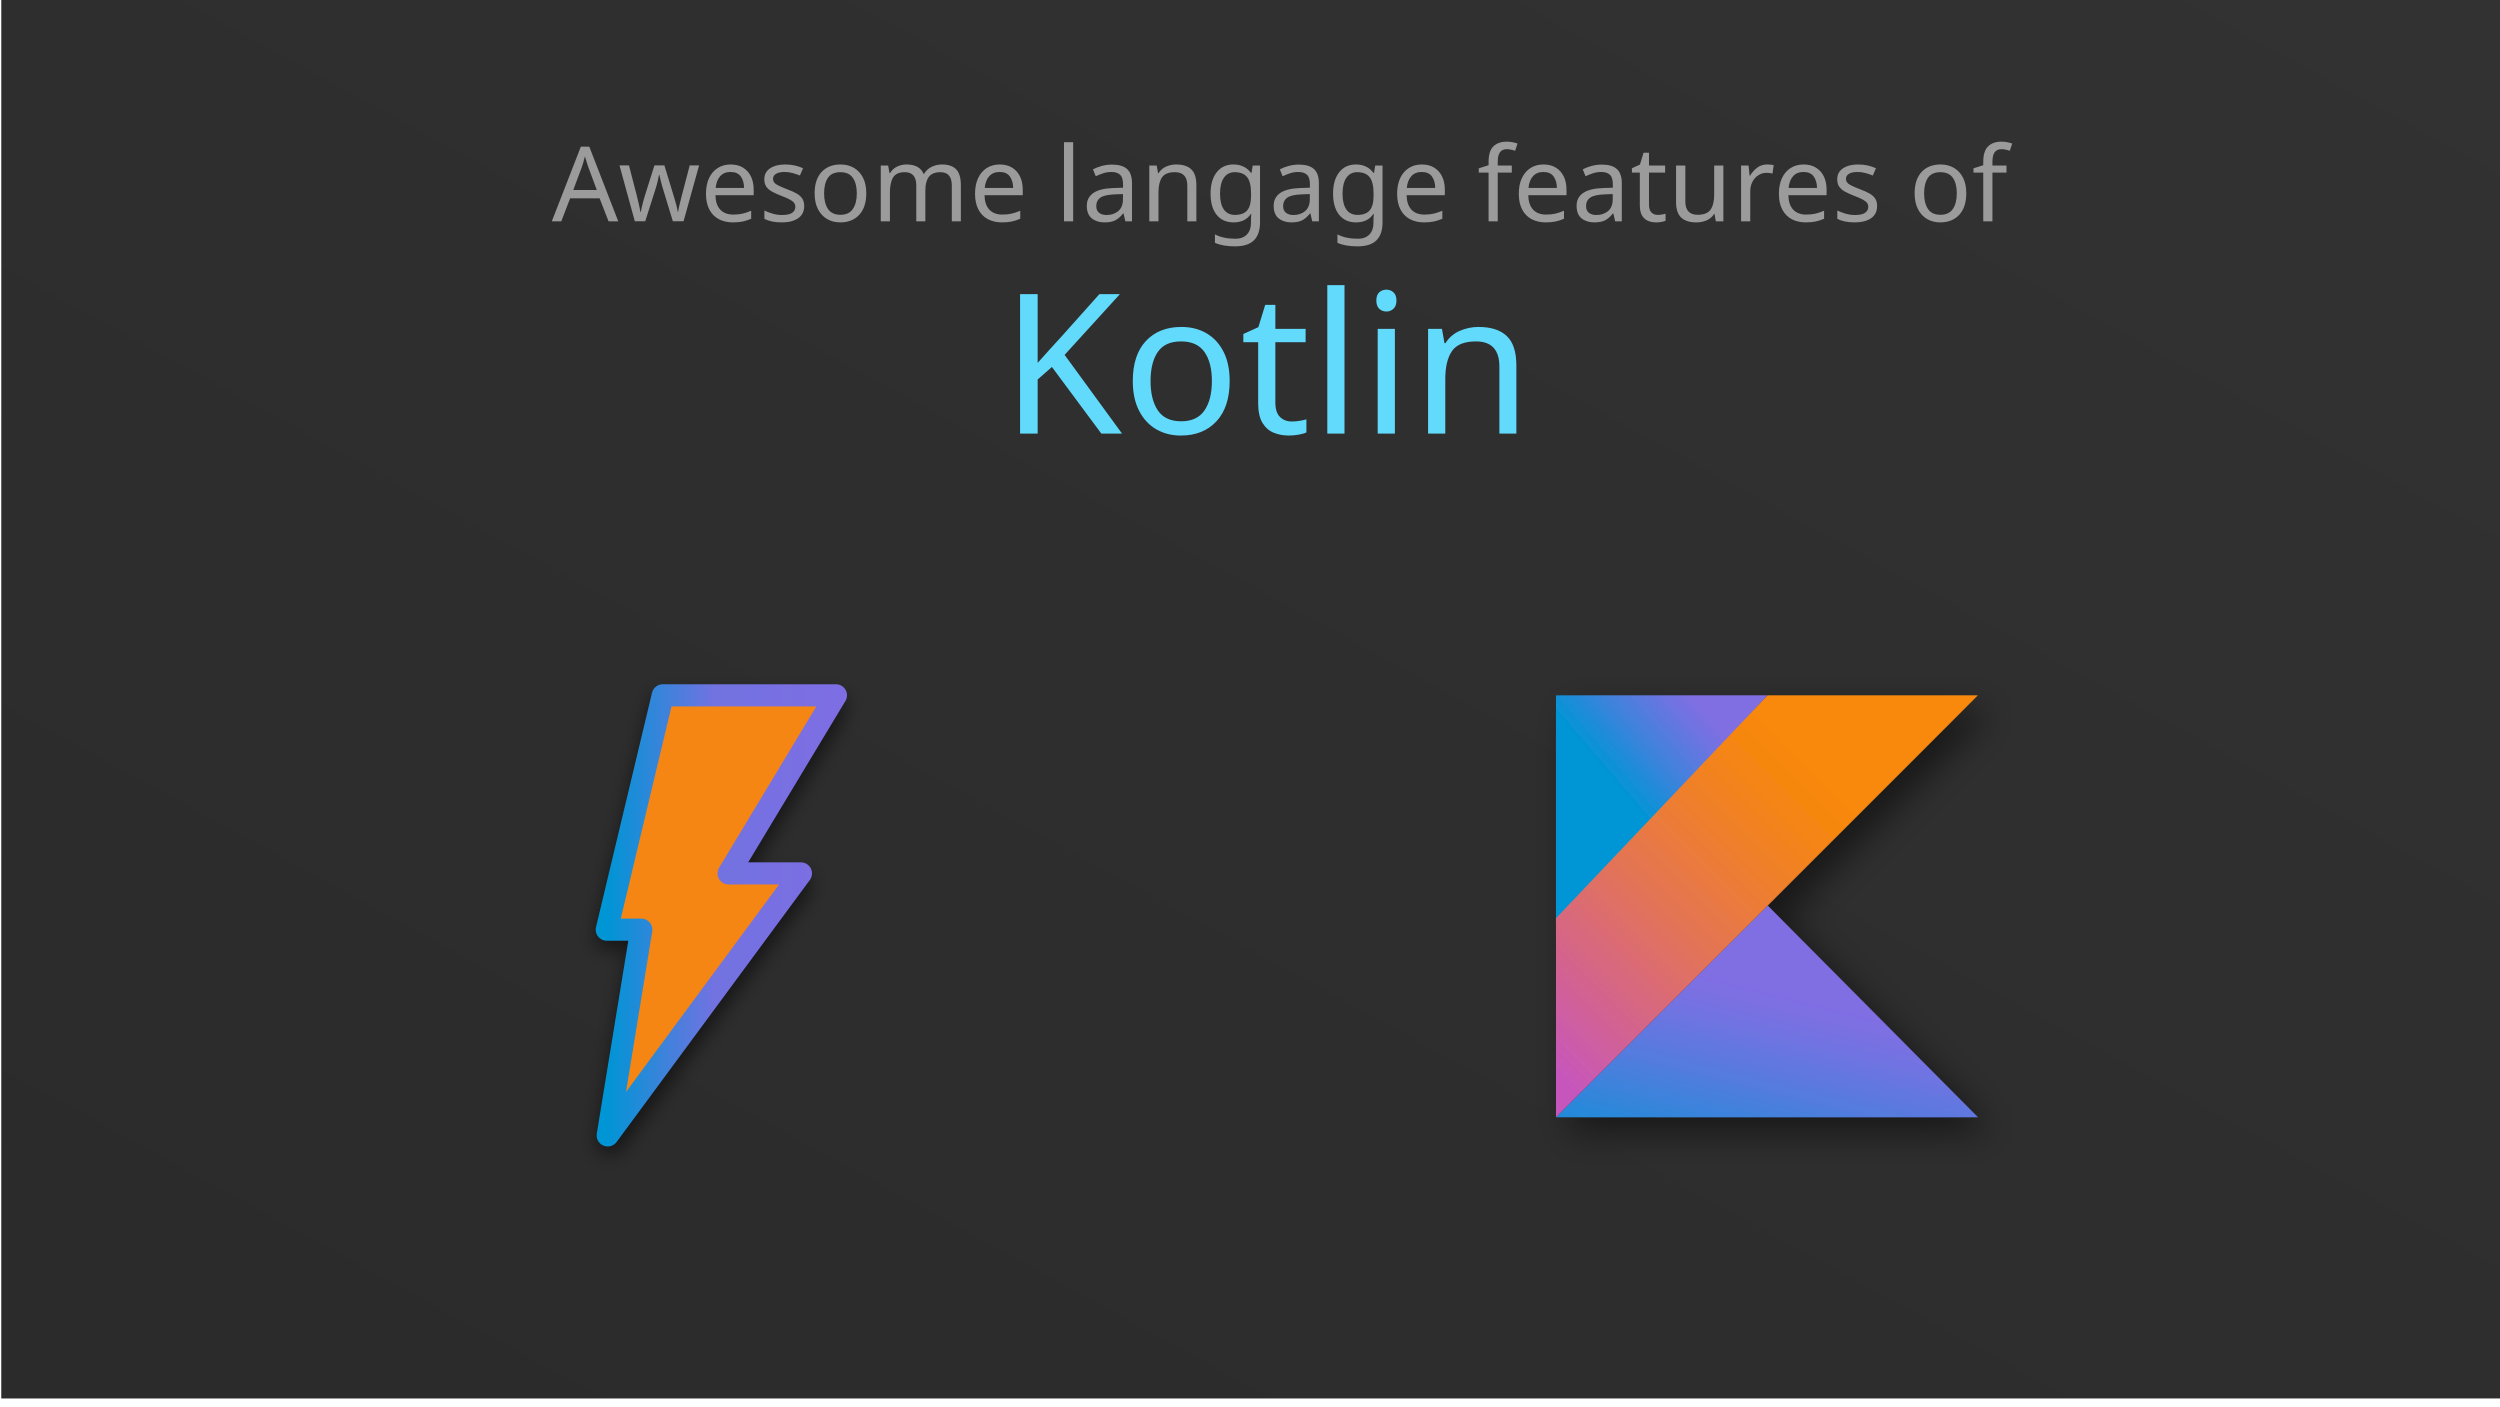
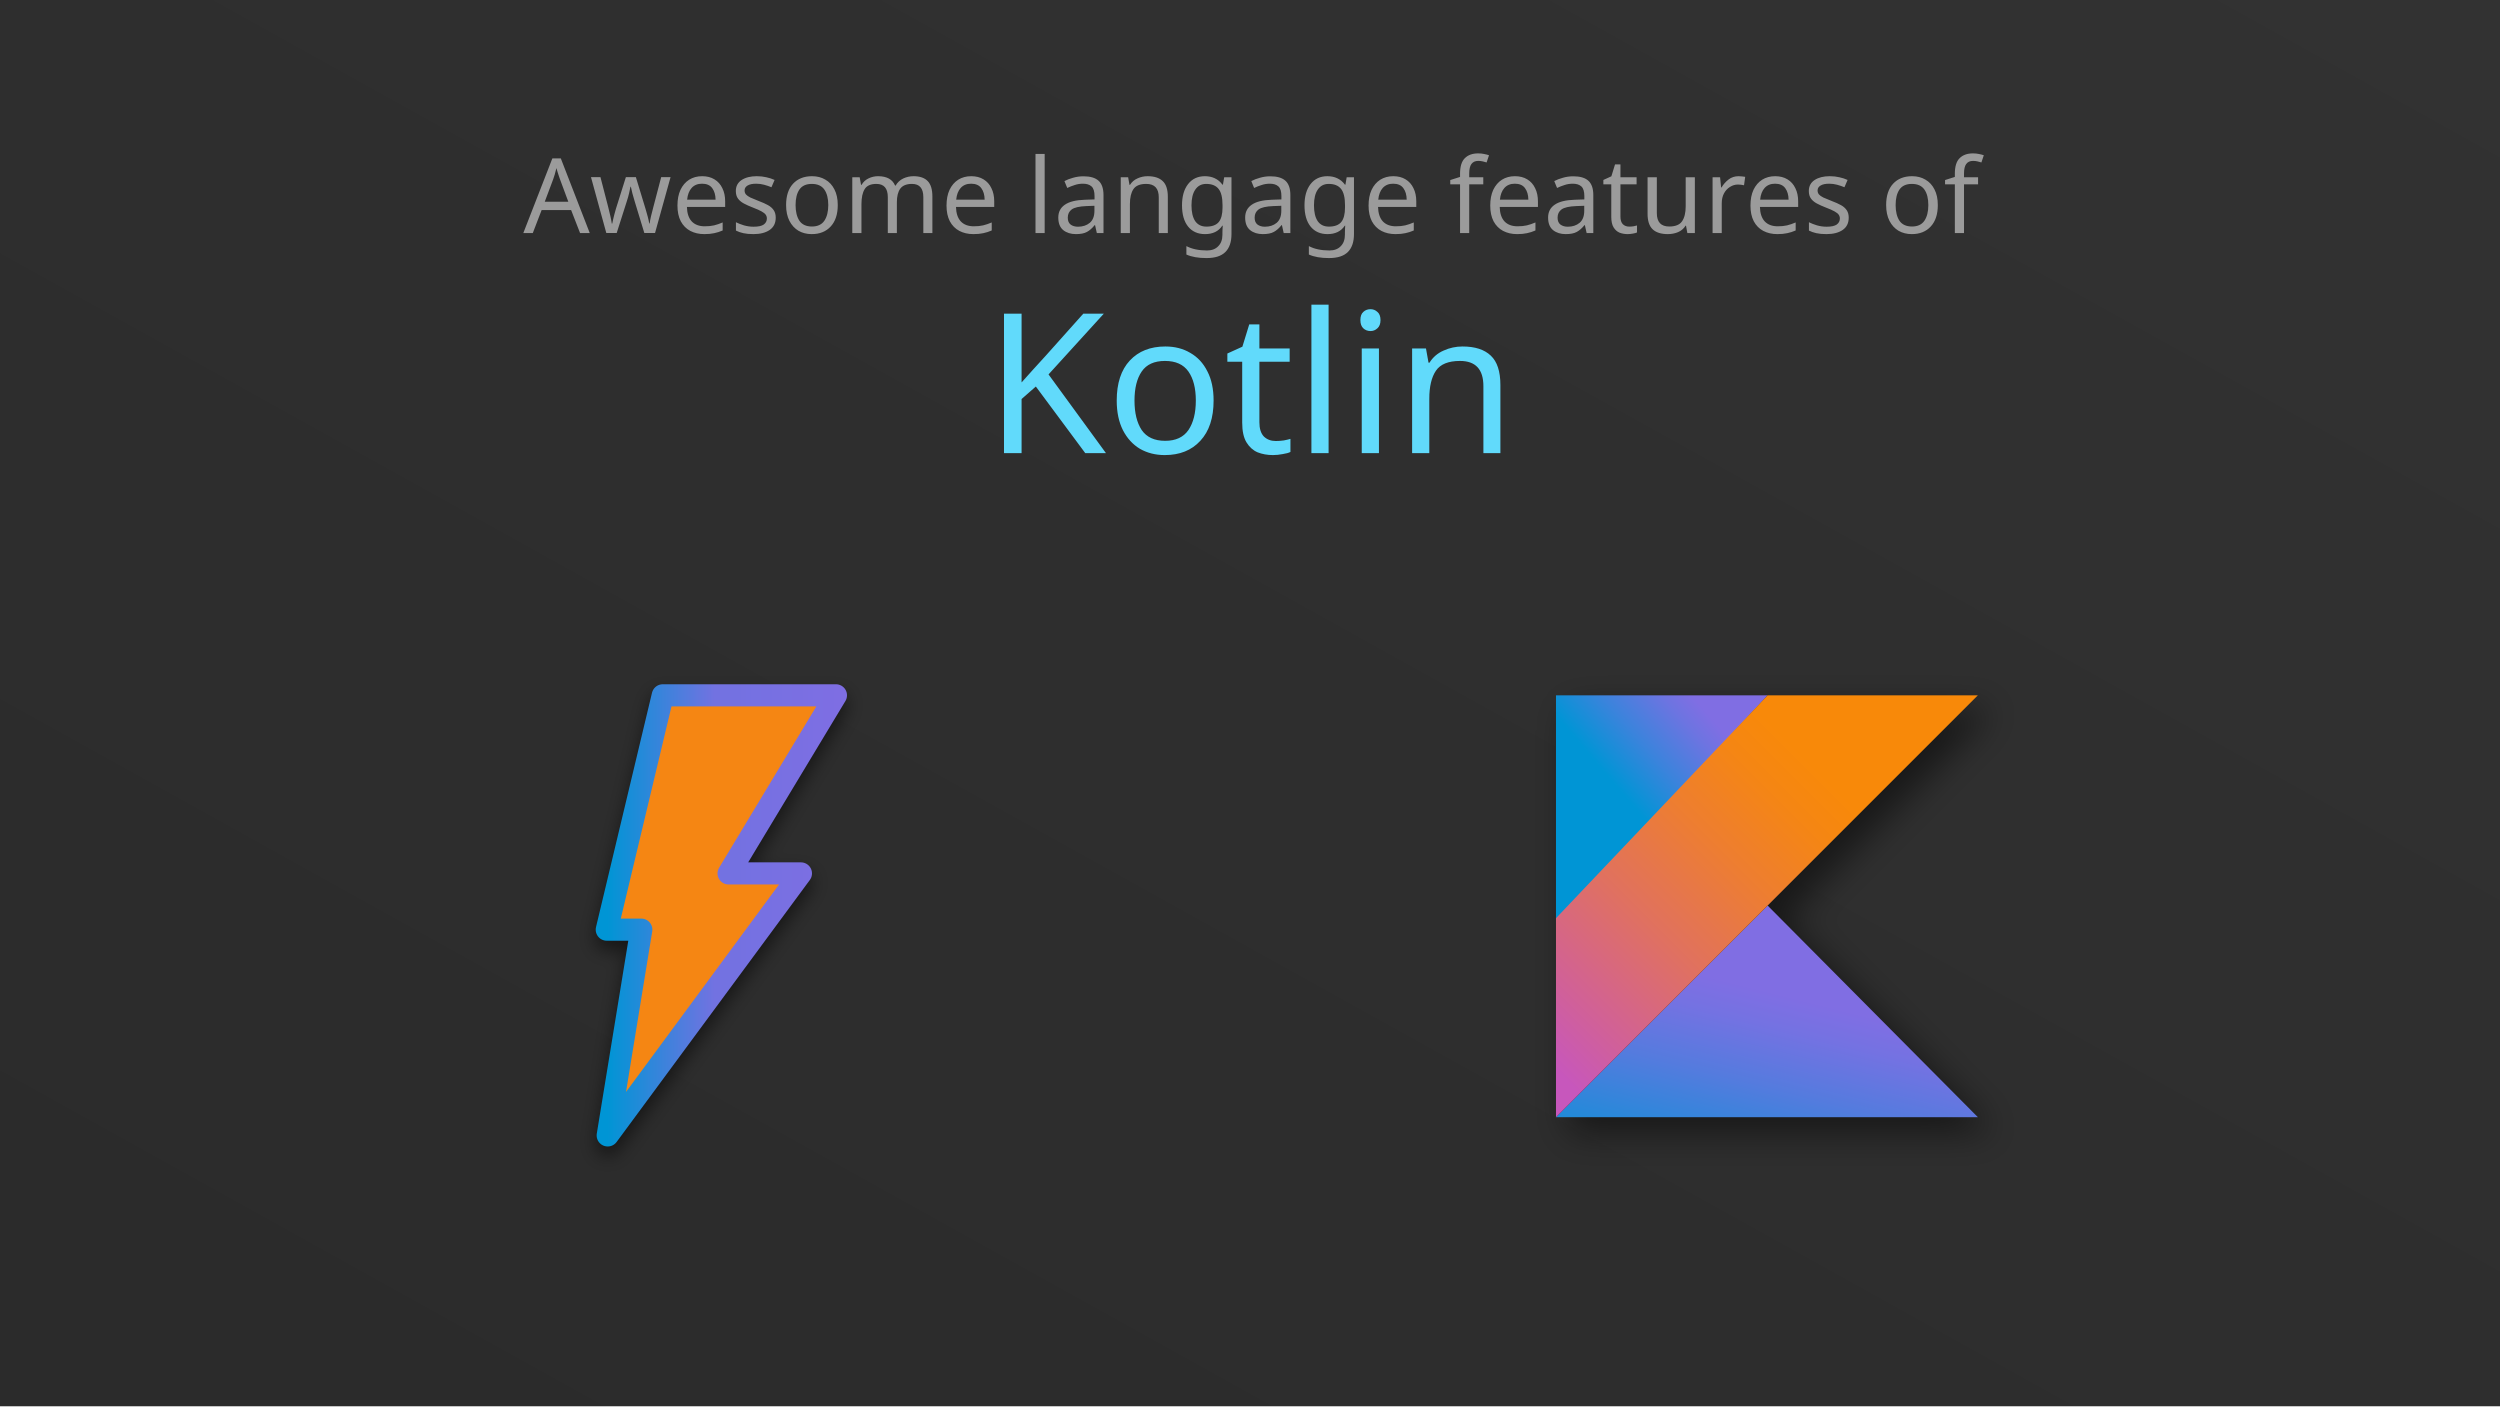
- <svg xmlns="http://www.w3.org/2000/svg" xmlns:xlink="http://www.w3.org/1999/xlink" width="1920px" height="1080px" viewBox="0 0 1920 1080" version="1.1">
+ <svg xmlns="http://www.w3.org/2000/svg" width="1920" height="1080" viewBox="0 0 1920 1080" fill="none">
+   <g id="kotlin-awesomeness-hero">
+     <g id="Rectangle">
+       <rect width="1920" height="1080" fill="#323232" />
+       <rect width="1920" height="1080" fill="url(#paint0_linear)" fill-opacity="0.15" />
+     </g>
+     <path id="Kotlin" d="M849.371 348H833.471L795.521 296.85L784.571 306.45V348H771.071V240.9H784.571V293.7C787.571 290.3 790.621 286.9 793.721 283.5C796.821 280.1 799.921 276.7 803.021 273.3L831.971 240.9H847.721L805.271 287.55L849.371 348ZM932.042 307.65C932.042 320.95 928.642 331.25 921.842 338.55C915.142 345.85 906.042 349.5 894.542 349.5C887.442 349.5 881.092 347.9 875.492 344.7C869.992 341.4 865.642 336.65 862.442 330.45C859.242 324.15 857.642 316.55 857.642 307.65C857.642 294.35 860.992 284.1 867.692 276.9C874.392 269.7 883.492 266.1 894.992 266.1C902.292 266.1 908.692 267.75 914.192 271.05C919.792 274.25 924.142 278.95 927.242 285.15C930.442 291.25 932.042 298.75 932.042 307.65ZM871.292 307.65C871.292 317.15 873.142 324.7 876.842 330.3C880.642 335.8 886.642 338.55 894.842 338.55C902.942 338.55 908.892 335.8 912.692 330.3C916.492 324.7 918.392 317.15 918.392 307.65C918.392 298.15 916.492 290.7 912.692 285.3C908.892 279.9 902.892 277.2 894.692 277.2C886.492 277.2 880.542 279.9 876.842 285.3C873.142 290.7 871.292 298.15 871.292 307.65ZM979.812 338.7C981.812 338.7 983.862 338.55 985.962 338.25C988.062 337.85 989.762 337.45 991.062 337.05V347.1C989.662 347.8 987.662 348.35 985.062 348.75C982.462 349.25 979.962 349.5 977.562 349.5C973.362 349.5 969.462 348.8 965.862 347.4C962.362 345.9 959.512 343.35 957.312 339.75C955.112 336.15 954.012 331.1 954.012 324.6V277.8H942.612V271.5L954.162 266.25L959.412 249.15H967.212V267.6H990.462V277.8H967.212V324.3C967.212 329.2 968.362 332.85 970.662 335.25C973.062 337.55 976.112 338.7 979.812 338.7ZM1020.36 348H1007.16V234H1020.36V348ZM1052.58 237.45C1054.58 237.45 1056.33 238.15 1057.83 239.55C1059.43 240.85 1060.23 242.95 1060.23 245.85C1060.23 248.65 1059.43 250.75 1057.83 252.15C1056.33 253.55 1054.58 254.25 1052.58 254.25C1050.38 254.25 1048.53 253.55 1047.03 252.15C1045.53 250.75 1044.78 248.65 1044.78 245.85C1044.78 242.95 1045.53 240.85 1047.03 239.55C1048.53 238.15 1050.38 237.45 1052.58 237.45ZM1059.03 267.6V348H1045.83V267.6H1059.03ZM1123.2 266.1C1132.8 266.1 1140.05 268.45 1144.95 273.15C1149.85 277.75 1152.3 285.25 1152.3 295.65V348H1139.25V296.55C1139.25 283.65 1133.25 277.2 1121.25 277.2C1112.35 277.2 1106.2 279.7 1102.8 284.7C1099.4 289.7 1097.7 296.9 1097.7 306.3V348H1084.5V267.6H1095.15L1097.1 278.55H1097.85C1100.45 274.35 1104.05 271.25 1108.65 269.25C1113.25 267.15 1118.1 266.1 1123.2 266.1Z" fill="#61DAFB" />
+     <g id="Kotlin-logo" filter="url(#filter0_d)">
+       <path id="XMLID_2_" d="M1195 858L1357.54 695.46L1519 858H1195Z" fill="url(#paint1_linear)" />
+       <path id="Shape" d="M1195 534H1357.54L1195 709.5V534Z" fill="url(#paint2_linear)" />
+       <path id="Shape_2" d="M1357.54 534L1195 705.18V858L1357.54 695.46L1519 534H1357.54Z" fill="url(#paint3_linear)" />
+     </g>
+     <g id="Path" filter="url(#filter1_d)">
+       <path fill-rule="evenodd" clip-rule="evenodd" d="M509.014 534L466 713.979H492.525L466.717 872L615.116 670.784H559.556L642 534H509.014Z" fill="#F58613" />
+       <path fill-rule="evenodd" clip-rule="evenodd" d="M509.014 534L466 713.979H492.525L466.717 872L615.116 670.784H559.556L642 534H509.014Z" stroke="url(#paint4_linear)" stroke-width="17" stroke-linecap="round" stroke-linejoin="round" />
+     </g>
+     <path id="Awesome langage feat" d="M445.498 179L438.618 161.32H415.978L409.178 179H401.898L424.218 121.64H430.698L452.938 179H445.498ZM436.458 154.92L430.058 137.64C429.898 137.213 429.632 136.44 429.258 135.32C428.885 134.2 428.512 133.053 428.138 131.88C427.818 130.653 427.552 129.72 427.338 129.08C426.965 130.733 426.538 132.36 426.058 133.96C425.578 135.507 425.178 136.733 424.858 137.64L418.378 154.92H436.458ZM494.832 178.92L487.472 154.76C486.779 152.573 486.166 150.44 485.632 148.36C485.152 146.227 484.779 144.573 484.512 143.4H484.192C483.979 144.573 483.632 146.227 483.152 148.36C482.672 150.44 482.059 152.6 481.312 154.84L473.632 178.92H465.632L453.872 136.04H461.152L467.072 158.92C467.659 161.213 468.219 163.533 468.752 165.88C469.286 168.227 469.659 170.173 469.872 171.72H470.192C470.406 170.813 470.646 169.693 470.912 168.36C471.232 167.027 471.579 165.64 471.952 164.2C472.326 162.707 472.699 161.373 473.072 160.2L480.672 136.04H488.352L495.712 160.2C496.299 162.013 496.859 163.987 497.392 166.12C497.979 168.253 498.379 170.093 498.592 171.64H498.912C499.072 170.307 499.419 168.467 499.952 166.12C500.539 163.773 501.152 161.373 501.792 158.92L507.792 136.04H514.992L503.072 178.92H494.832ZM539.243 135.32C542.923 135.32 546.069 136.12 548.683 137.72C551.349 139.32 553.376 141.587 554.763 144.52C556.203 147.4 556.923 150.787 556.923 154.68V158.92H527.563C527.669 163.773 528.896 167.48 531.243 170.04C533.643 172.547 536.976 173.8 541.243 173.8C543.963 173.8 546.363 173.56 548.443 173.08C550.576 172.547 552.763 171.8 555.003 170.84V177C552.816 177.96 550.656 178.653 548.523 179.08C546.389 179.56 543.856 179.8 540.923 179.8C536.869 179.8 533.269 178.973 530.123 177.32C527.029 175.667 524.603 173.213 522.843 169.96C521.136 166.653 520.283 162.627 520.283 157.88C520.283 153.187 521.056 149.16 522.603 145.8C524.203 142.44 526.416 139.853 529.243 138.04C532.123 136.227 535.456 135.32 539.243 135.32ZM539.163 141.08C535.803 141.08 533.136 142.173 531.163 144.36C529.243 146.493 528.096 149.48 527.723 153.32H549.563C549.509 149.693 548.656 146.76 547.003 144.52C545.349 142.227 542.736 141.08 539.163 141.08ZM595.759 167.16C595.759 171.32 594.212 174.467 591.119 176.6C588.026 178.733 583.866 179.8 578.639 179.8C575.652 179.8 573.066 179.56 570.879 179.08C568.746 178.6 566.852 177.933 565.199 177.08V170.68C566.906 171.533 568.959 172.333 571.359 173.08C573.812 173.773 576.292 174.12 578.799 174.12C582.372 174.12 584.959 173.56 586.559 172.44C588.159 171.267 588.959 169.72 588.959 167.8C588.959 166.733 588.666 165.773 588.079 164.92C587.492 164.067 586.426 163.213 584.879 162.36C583.386 161.507 581.226 160.547 578.399 159.48C575.626 158.413 573.252 157.347 571.279 156.28C569.306 155.213 567.786 153.933 566.719 152.44C565.652 150.947 565.119 149.027 565.119 146.68C565.119 143.053 566.586 140.253 569.519 138.28C572.506 136.307 576.399 135.32 581.199 135.32C583.812 135.32 586.239 135.587 588.479 136.12C590.772 136.6 592.906 137.293 594.879 138.2L592.479 143.8C590.666 143.053 588.772 142.413 586.799 141.88C584.826 141.347 582.799 141.08 580.719 141.08C577.839 141.08 575.626 141.56 574.079 142.52C572.586 143.427 571.839 144.68 571.839 146.28C571.839 147.453 572.186 148.467 572.879 149.32C573.572 150.12 574.719 150.92 576.319 151.72C577.972 152.467 580.159 153.373 582.879 154.44C585.599 155.453 587.919 156.493 589.839 157.56C591.759 158.627 593.226 159.933 594.239 161.48C595.252 162.973 595.759 164.867 595.759 167.16ZM643.4 157.48C643.4 164.573 641.587 170.067 637.96 173.96C634.387 177.853 629.534 179.8 623.4 179.8C619.614 179.8 616.227 178.947 613.24 177.24C610.307 175.48 607.987 172.947 606.28 169.64C604.574 166.28 603.72 162.227 603.72 157.48C603.72 150.387 605.507 144.92 609.08 141.08C612.654 137.24 617.507 135.32 623.64 135.32C627.534 135.32 630.947 136.2 633.88 137.96C636.867 139.667 639.187 142.173 640.84 145.48C642.547 148.733 643.4 152.733 643.4 157.48ZM611 157.48C611 162.547 611.987 166.573 613.96 169.56C615.987 172.493 619.187 173.96 623.56 173.96C627.88 173.96 631.054 172.493 633.08 169.56C635.107 166.573 636.12 162.547 636.12 157.48C636.12 152.413 635.107 148.44 633.08 145.56C631.054 142.68 627.854 141.24 623.48 141.24C619.107 141.24 615.934 142.68 613.96 145.56C611.987 148.44 611 152.413 611 157.48ZM701.598 135.32C706.451 135.32 710.078 136.573 712.478 139.08C714.878 141.533 716.078 145.533 716.078 151.08V179H709.118V151.4C709.118 144.627 706.211 141.24 700.398 141.24C696.238 141.24 693.251 142.44 691.438 144.84C689.678 147.24 688.798 150.733 688.798 155.32V179H681.838V151.4C681.838 144.627 678.904 141.24 673.038 141.24C668.718 141.24 665.731 142.573 664.078 145.24C662.424 147.907 661.598 151.747 661.598 156.76V179H654.558V136.12H660.238L661.278 141.96H661.678C663.011 139.72 664.798 138.067 667.038 137C669.331 135.88 671.758 135.32 674.318 135.32C681.038 135.32 685.411 137.72 687.438 142.52H687.838C689.278 140.067 691.224 138.253 693.678 137.08C696.184 135.907 698.824 135.32 701.598 135.32ZM745.883 135.32C749.563 135.32 752.71 136.12 755.323 137.72C757.99 139.32 760.017 141.587 761.403 144.52C762.843 147.4 763.563 150.787 763.563 154.68V158.92H734.203C734.31 163.773 735.537 167.48 737.883 170.04C740.283 172.547 743.617 173.8 747.883 173.8C750.603 173.8 753.003 173.56 755.083 173.08C757.217 172.547 759.403 171.8 761.643 170.84V177C759.457 177.96 757.297 178.653 755.163 179.08C753.03 179.56 750.497 179.8 747.563 179.8C743.51 179.8 739.91 178.973 736.763 177.32C733.67 175.667 731.243 173.213 729.483 169.96C727.777 166.653 726.923 162.627 726.923 157.88C726.923 153.187 727.697 149.16 729.243 145.8C730.843 142.44 733.057 139.853 735.883 138.04C738.763 136.227 742.097 135.32 745.883 135.32ZM745.803 141.08C742.443 141.08 739.777 142.173 737.803 144.36C735.883 146.493 734.737 149.48 734.363 153.32H756.203C756.15 149.693 755.297 146.76 753.643 144.52C751.99 142.227 749.377 141.08 745.803 141.08ZM802.301 179H795.261V118.2H802.301V179ZM832.126 135.4C837.353 135.4 841.219 136.547 843.726 138.84C846.233 141.133 847.486 144.787 847.486 149.8V179H842.366L841.006 172.92H840.686C838.819 175.267 836.846 177 834.766 178.12C832.739 179.24 829.913 179.8 826.286 179.8C822.393 179.8 819.166 178.787 816.606 176.76C814.046 174.68 812.766 171.453 812.766 167.08C812.766 162.813 814.446 159.533 817.806 157.24C821.166 154.893 826.339 153.613 833.326 153.4L840.606 153.16V150.6C840.606 147.027 839.833 144.547 838.286 143.16C836.739 141.773 834.553 141.08 831.726 141.08C829.486 141.08 827.353 141.427 825.326 142.12C823.299 142.76 821.406 143.507 819.646 144.36L817.486 139.08C819.353 138.067 821.566 137.213 824.126 136.52C826.686 135.773 829.353 135.4 832.126 135.4ZM840.526 158.04L834.206 158.28C828.873 158.493 825.166 159.347 823.086 160.84C821.059 162.333 820.046 164.44 820.046 167.16C820.046 169.56 820.766 171.32 822.206 172.44C823.699 173.56 825.593 174.12 827.886 174.12C831.513 174.12 834.526 173.133 836.926 171.16C839.326 169.133 840.526 166.04 840.526 161.88V158.04ZM881.37 135.32C886.49 135.32 890.356 136.573 892.97 139.08C895.583 141.533 896.89 145.533 896.89 151.08V179H889.93V151.56C889.93 144.68 886.73 141.24 880.33 141.24C875.583 141.24 872.303 142.573 870.49 145.24C868.676 147.907 867.77 151.747 867.77 156.76V179H860.73V136.12H866.41L867.45 141.96H867.85C869.236 139.72 871.156 138.067 873.61 137C876.063 135.88 878.65 135.32 881.37 135.32ZM925.383 135.32C928.209 135.32 930.743 135.853 932.983 136.92C935.276 137.987 937.223 139.613 938.823 141.8H939.223L940.183 136.12H945.783V179.72C945.783 185.853 944.209 190.467 941.063 193.56C937.969 196.653 933.143 198.2 926.583 198.2C920.289 198.2 915.143 197.293 911.143 195.48V189C915.356 191.24 920.636 192.36 926.983 192.36C930.663 192.36 933.543 191.267 935.623 189.08C937.756 186.947 938.823 184.013 938.823 180.28V178.6C938.823 177.96 938.849 177.053 938.903 175.88C938.956 174.653 939.009 173.8 939.063 173.32H938.743C935.863 177.64 931.436 179.8 925.463 179.8C919.916 179.8 915.569 177.853 912.423 173.96C909.329 170.067 907.783 164.627 907.783 157.64C907.783 150.813 909.329 145.4 912.423 141.4C915.569 137.347 919.889 135.32 925.383 135.32ZM926.343 141.24C922.769 141.24 919.996 142.68 918.023 145.56C916.049 148.387 915.063 152.44 915.063 157.72C915.063 163 916.023 167.053 917.943 169.88C919.916 172.653 922.769 174.04 926.503 174.04C930.823 174.04 933.969 172.893 935.943 170.6C937.916 168.253 938.903 164.493 938.903 159.32V157.64C938.903 151.773 937.889 147.587 935.863 145.08C933.836 142.52 930.663 141.24 926.343 141.24ZM975.642 135.4C980.868 135.4 984.735 136.547 987.242 138.84C989.748 141.133 991.002 144.787 991.002 149.8V179H985.882L984.522 172.92H984.202C982.335 175.267 980.362 177 978.282 178.12C976.255 179.24 973.428 179.8 969.802 179.8C965.908 179.8 962.682 178.787 960.122 176.76C957.562 174.68 956.282 171.453 956.282 167.08C956.282 162.813 957.962 159.533 961.322 157.24C964.682 154.893 969.855 153.613 976.842 153.4L984.122 153.16V150.6C984.122 147.027 983.348 144.547 981.802 143.16C980.255 141.773 978.068 141.08 975.242 141.08C973.002 141.08 970.868 141.427 968.842 142.12C966.815 142.76 964.922 143.507 963.162 144.36L961.002 139.08C962.868 138.067 965.082 137.213 967.642 136.52C970.202 135.773 972.868 135.4 975.642 135.4ZM984.042 158.04L977.722 158.28C972.388 158.493 968.682 159.347 966.602 160.84C964.575 162.333 963.562 164.44 963.562 167.16C963.562 169.56 964.282 171.32 965.722 172.44C967.215 173.56 969.108 174.12 971.402 174.12C975.028 174.12 978.042 173.133 980.442 171.16C982.842 169.133 984.042 166.04 984.042 161.88V158.04ZM1019.45 135.32C1022.27 135.32 1024.81 135.853 1027.05 136.92C1029.34 137.987 1031.29 139.613 1032.89 141.8H1033.29L1034.25 136.12H1039.85V179.72C1039.85 185.853 1038.27 190.467 1035.13 193.56C1032.03 196.653 1027.21 198.2 1020.65 198.2C1014.35 198.2 1009.21 197.293 1005.21 195.48V189C1009.42 191.24 1014.7 192.36 1021.05 192.36C1024.73 192.36 1027.61 191.267 1029.69 189.08C1031.82 186.947 1032.89 184.013 1032.89 180.28V178.6C1032.89 177.96 1032.91 177.053 1032.97 175.88C1033.02 174.653 1033.07 173.8 1033.13 173.32H1032.81C1029.93 177.64 1025.5 179.8 1019.53 179.8C1013.98 179.8 1009.63 177.853 1006.49 173.96C1003.39 170.067 1001.85 164.627 1001.85 157.64C1001.85 150.813 1003.39 145.4 1006.49 141.4C1009.63 137.347 1013.95 135.32 1019.45 135.32ZM1020.41 141.24C1016.83 141.24 1014.06 142.68 1012.09 145.56C1010.11 148.387 1009.13 152.44 1009.13 157.72C1009.13 163 1010.09 167.053 1012.01 169.88C1013.98 172.653 1016.83 174.04 1020.57 174.04C1024.89 174.04 1028.03 172.893 1030.01 170.6C1031.98 168.253 1032.97 164.493 1032.97 159.32V157.64C1032.97 151.773 1031.95 147.587 1029.93 145.08C1027.9 142.52 1024.73 141.24 1020.41 141.24ZM1070.02 135.32C1073.7 135.32 1076.85 136.12 1079.46 137.72C1082.13 139.32 1084.16 141.587 1085.54 144.52C1086.98 147.4 1087.7 150.787 1087.7 154.68V158.92H1058.34C1058.45 163.773 1059.68 167.48 1062.02 170.04C1064.42 172.547 1067.76 173.8 1072.02 173.8C1074.74 173.8 1077.14 173.56 1079.22 173.08C1081.36 172.547 1083.54 171.8 1085.78 170.84V177C1083.6 177.96 1081.44 178.653 1079.3 179.08C1077.17 179.56 1074.64 179.8 1071.7 179.8C1067.65 179.8 1064.05 178.973 1060.9 177.32C1057.81 175.667 1055.38 173.213 1053.62 169.96C1051.92 166.653 1051.06 162.627 1051.06 157.88C1051.06 153.187 1051.84 149.16 1053.38 145.8C1054.98 142.44 1057.2 139.853 1060.02 138.04C1062.9 136.227 1066.24 135.32 1070.02 135.32ZM1069.94 141.08C1066.58 141.08 1063.92 142.173 1061.94 144.36C1060.02 146.493 1058.88 149.48 1058.5 153.32H1080.34C1080.29 149.693 1079.44 146.76 1077.78 144.52C1076.13 142.227 1073.52 141.08 1069.94 141.08ZM1139.16 141.56H1128.36V179H1121.32V141.56H1113.8V138.28L1121.32 135.88V133.4C1121.32 127.853 1122.55 123.88 1125 121.48C1127.45 119.027 1130.87 117.8 1135.24 117.8C1136.95 117.8 1138.49 117.96 1139.88 118.28C1141.32 118.547 1142.55 118.867 1143.56 119.24L1141.72 124.76C1140.87 124.493 1139.88 124.227 1138.76 123.96C1137.64 123.693 1136.49 123.56 1135.32 123.56C1132.97 123.56 1131.21 124.36 1130.04 125.96C1128.92 127.507 1128.36 129.96 1128.36 133.32V136.12H1139.16V141.56ZM1163.46 135.32C1167.14 135.32 1170.29 136.12 1172.9 137.72C1175.57 139.32 1177.59 141.587 1178.98 144.52C1180.42 147.4 1181.14 150.787 1181.14 154.68V158.92H1151.78C1151.89 163.773 1153.11 167.48 1155.46 170.04C1157.86 172.547 1161.19 173.8 1165.46 173.8C1168.18 173.8 1170.58 173.56 1172.66 173.08C1174.79 172.547 1176.98 171.8 1179.22 170.84V177C1177.03 177.96 1174.87 178.653 1172.74 179.08C1170.61 179.56 1168.07 179.8 1165.14 179.8C1161.09 179.8 1157.49 178.973 1154.34 177.32C1151.25 175.667 1148.82 173.213 1147.06 169.96C1145.35 166.653 1144.5 162.627 1144.5 157.88C1144.5 153.187 1145.27 149.16 1146.82 145.8C1148.42 142.44 1150.63 139.853 1153.46 138.04C1156.34 136.227 1159.67 135.32 1163.46 135.32ZM1163.38 141.08C1160.02 141.08 1157.35 142.173 1155.38 144.36C1153.46 146.493 1152.31 149.48 1151.94 153.32H1173.78C1173.73 149.693 1172.87 146.76 1171.22 144.52C1169.57 142.227 1166.95 141.08 1163.38 141.08ZM1208.3 135.4C1213.52 135.4 1217.39 136.547 1219.9 138.84C1222.4 141.133 1223.66 144.787 1223.66 149.8V179H1218.54L1217.18 172.92H1216.86C1214.99 175.267 1213.02 177 1210.94 178.12C1208.91 179.24 1206.08 179.8 1202.46 179.8C1198.56 179.8 1195.34 178.787 1192.78 176.76C1190.22 174.68 1188.94 171.453 1188.94 167.08C1188.94 162.813 1190.62 159.533 1193.98 157.24C1197.34 154.893 1202.51 153.613 1209.5 153.4L1216.78 153.16V150.6C1216.78 147.027 1216 144.547 1214.46 143.16C1212.91 141.773 1210.72 141.08 1207.9 141.08C1205.66 141.08 1203.52 141.427 1201.5 142.12C1199.47 142.76 1197.58 143.507 1195.82 144.36L1193.66 139.08C1195.52 138.067 1197.74 137.213 1200.3 136.52C1202.86 135.773 1205.52 135.4 1208.3 135.4ZM1216.7 158.04L1210.38 158.28C1205.04 158.493 1201.34 159.347 1199.26 160.84C1197.23 162.333 1196.22 164.44 1196.22 167.16C1196.22 169.56 1196.94 171.32 1198.38 172.44C1199.87 173.56 1201.76 174.12 1204.06 174.12C1207.68 174.12 1210.7 173.133 1213.1 171.16C1215.5 169.133 1216.7 166.04 1216.7 161.88V158.04ZM1251.22 174.04C1252.29 174.04 1253.38 173.96 1254.5 173.8C1255.62 173.587 1256.53 173.373 1257.22 173.16V178.52C1256.47 178.893 1255.41 179.187 1254.02 179.4C1252.63 179.667 1251.3 179.8 1250.02 179.8C1247.78 179.8 1245.7 179.427 1243.78 178.68C1241.91 177.88 1240.39 176.52 1239.22 174.6C1238.05 172.68 1237.46 169.987 1237.46 166.52V141.56H1231.38V138.2L1237.54 135.4L1240.34 126.28H1244.5V136.12H1256.9V141.56H1244.5V166.36C1244.5 168.973 1245.11 170.92 1246.34 172.2C1247.62 173.427 1249.25 174.04 1251.22 174.04ZM1301.65 136.12V179H1295.89L1294.85 173.32H1294.53C1293.14 175.56 1291.22 177.213 1288.77 178.28C1286.31 179.293 1283.7 179.8 1280.93 179.8C1275.75 179.8 1271.86 178.573 1269.25 176.12C1266.63 173.613 1265.33 169.64 1265.33 164.2V136.12H1272.45V163.72C1272.45 170.547 1275.62 173.96 1281.97 173.96C1286.71 173.96 1289.99 172.627 1291.81 169.96C1293.67 167.293 1294.61 163.453 1294.61 158.44V136.12H1301.65ZM1335.26 135.32C1336.06 135.32 1336.91 135.373 1337.82 135.48C1338.78 135.533 1339.61 135.64 1340.3 135.8L1339.42 142.28C1338.73 142.12 1337.95 141.987 1337.1 141.88C1336.3 141.773 1335.53 141.72 1334.78 141.72C1332.59 141.72 1330.54 142.333 1328.62 143.56C1326.7 144.733 1325.15 146.413 1323.98 148.6C1322.86 150.733 1322.3 153.24 1322.3 156.12V179H1315.26V136.12H1321.02L1321.82 143.96H1322.14C1323.53 141.613 1325.31 139.587 1327.5 137.88C1329.69 136.173 1332.27 135.32 1335.26 135.32ZM1363.31 135.32C1366.99 135.32 1370.13 136.12 1372.75 137.72C1375.41 139.32 1377.44 141.587 1378.83 144.52C1380.27 147.4 1380.99 150.787 1380.99 154.68V158.92H1351.63C1351.73 163.773 1352.96 167.48 1355.31 170.04C1357.71 172.547 1361.04 173.8 1365.31 173.8C1368.03 173.8 1370.43 173.56 1372.51 173.08C1374.64 172.547 1376.83 171.8 1379.07 170.84V177C1376.88 177.96 1374.72 178.653 1372.59 179.08C1370.45 179.56 1367.92 179.8 1364.99 179.8C1360.93 179.8 1357.33 178.973 1354.19 177.32C1351.09 175.667 1348.67 173.213 1346.91 169.96C1345.2 166.653 1344.35 162.627 1344.35 157.88C1344.35 153.187 1345.12 149.16 1346.67 145.8C1348.27 142.44 1350.48 139.853 1353.31 138.04C1356.19 136.227 1359.52 135.32 1363.31 135.32ZM1363.23 141.08C1359.87 141.08 1357.2 142.173 1355.23 144.36C1353.31 146.493 1352.16 149.48 1351.79 153.32H1373.63C1373.57 149.693 1372.72 146.76 1371.07 144.52C1369.41 142.227 1366.8 141.08 1363.23 141.08ZM1419.82 167.16C1419.82 171.32 1418.27 174.467 1415.18 176.6C1412.09 178.733 1407.93 179.8 1402.7 179.8C1399.71 179.8 1397.13 179.56 1394.94 179.08C1392.81 178.6 1390.91 177.933 1389.26 177.08V170.68C1390.97 171.533 1393.02 172.333 1395.42 173.08C1397.87 173.773 1400.35 174.12 1402.86 174.12C1406.43 174.12 1409.02 173.56 1410.62 172.44C1412.22 171.267 1413.02 169.72 1413.02 167.8C1413.02 166.733 1412.73 165.773 1412.14 164.92C1411.55 164.067 1410.49 163.213 1408.94 162.36C1407.45 161.507 1405.29 160.547 1402.46 159.48C1399.69 158.413 1397.31 157.347 1395.34 156.28C1393.37 155.213 1391.85 153.933 1390.78 152.44C1389.71 150.947 1389.18 149.027 1389.18 146.68C1389.18 143.053 1390.65 140.253 1393.58 138.28C1396.57 136.307 1400.46 135.32 1405.26 135.32C1407.87 135.32 1410.3 135.587 1412.54 136.12C1414.83 136.6 1416.97 137.293 1418.94 138.2L1416.54 143.8C1414.73 143.053 1412.83 142.413 1410.86 141.88C1408.89 141.347 1406.86 141.08 1404.78 141.08C1401.9 141.08 1399.69 141.56 1398.14 142.52C1396.65 143.427 1395.9 144.68 1395.9 146.28C1395.9 147.453 1396.25 148.467 1396.94 149.32C1397.63 150.12 1398.78 150.92 1400.38 151.72C1402.03 152.467 1404.22 153.373 1406.94 154.44C1409.66 155.453 1411.98 156.493 1413.9 157.56C1415.82 158.627 1417.29 159.933 1418.3 161.48C1419.31 162.973 1419.82 164.867 1419.82 167.16ZM1488.24 157.48C1488.24 164.573 1486.43 170.067 1482.8 173.96C1479.23 177.853 1474.38 179.8 1468.24 179.8C1464.46 179.8 1461.07 178.947 1458.08 177.24C1455.15 175.48 1452.83 172.947 1451.12 169.64C1449.42 166.28 1448.56 162.227 1448.56 157.48C1448.56 150.387 1450.35 144.92 1453.92 141.08C1457.5 137.24 1462.35 135.32 1468.48 135.32C1472.38 135.32 1475.79 136.2 1478.72 137.96C1481.71 139.667 1484.03 142.173 1485.68 145.48C1487.39 148.733 1488.24 152.733 1488.24 157.48ZM1455.84 157.48C1455.84 162.547 1456.83 166.573 1458.8 169.56C1460.83 172.493 1464.03 173.96 1468.4 173.96C1472.72 173.96 1475.9 172.493 1477.92 169.56C1479.95 166.573 1480.96 162.547 1480.96 157.48C1480.96 152.413 1479.95 148.44 1477.92 145.56C1475.9 142.68 1472.7 141.24 1468.32 141.24C1463.95 141.24 1460.78 142.68 1458.8 145.56C1456.83 148.44 1455.84 152.413 1455.84 157.48ZM1519.16 141.56H1508.36V179H1501.32V141.56H1493.8V138.28L1501.32 135.88V133.4C1501.32 127.853 1502.55 123.88 1505 121.48C1507.45 119.027 1510.87 117.8 1515.24 117.8C1516.95 117.8 1518.49 117.96 1519.88 118.28C1521.32 118.547 1522.55 118.867 1523.56 119.24L1521.72 124.76C1520.87 124.493 1519.88 124.227 1518.76 123.96C1517.64 123.693 1516.49 123.56 1515.32 123.56C1512.97 123.56 1511.21 124.36 1510.04 125.96C1508.92 127.507 1508.36 129.96 1508.36 133.32V136.12H1519.16V141.56Z" fill="#9B9B9B" />
+   </g>
  <defs>
-     <linearGradient x1="100%" y1="0%" x2="0%" y2="101.187%" id="linearGradient-1">
-       <stop stop-color="#0B0B0B" stop-opacity="0" offset="0%" />
-       <stop stop-color="#000000" offset="100%" />
+     <filter id="filter0_d" x="1179" y="518" width="378" height="378" filterUnits="userSpaceOnUse" color-interpolation-filters="sRGB">
+       <feFlood flood-opacity="0" result="BackgroundImageFix" />
+       <feColorMatrix in="SourceAlpha" type="matrix" values="0 0 0 0 0 0 0 0 0 0 0 0 0 0 0 0 0 0 127 0" />
+       <feOffset dx="11" dy="11" />
+       <feGaussianBlur stdDeviation="13.5" />
+       <feColorMatrix type="matrix" values="0 0 0 0 0 0 0 0 0 0 0 0 0 0 0 0 0 0 0.5 0" />
+       <feBlend mode="normal" in2="BackgroundImageFix" result="effect1_dropShadow" />
+       <feBlend mode="normal" in="SourceGraphic" in2="effect1_dropShadow" result="shape" />
+     </filter>
+     <filter id="filter1_d" x="443.5" y="518.5" width="221" height="383.001" filterUnits="userSpaceOnUse" color-interpolation-filters="sRGB">
+       <feFlood flood-opacity="0" result="BackgroundImageFix" />
+       <feColorMatrix in="SourceAlpha" type="matrix" values="0 0 0 0 0 0 0 0 0 0 0 0 0 0 0 0 0 0 127 0" />
+       <feOffset dy="7" />
+       <feGaussianBlur stdDeviation="7" />
+       <feColorMatrix type="matrix" values="0 0 0 0 0 0 0 0 0 0 0 0 0 0 0 0 0 0 0.5 0" />
+       <feBlend mode="normal" in2="BackgroundImageFix" result="effect1_dropShadow" />
+       <feBlend mode="normal" in="SourceGraphic" in2="effect1_dropShadow" result="shape" />
+     </filter>
+     <linearGradient id="paint0_linear" x1="948.605" y1="-540" x2="31.258" y2="1110.2" gradientUnits="userSpaceOnUse">
+       <stop stop-color="#0B0B0B" stop-opacity="0.01" />
+       <stop offset="1" />
    </linearGradient>
-     <rect id="path-2" x="1" y="-6" width="1920" height="1080" />
-     <filter x="-22.5%" y="-22.5%" width="145.1%" height="145.1%" filterUnits="objectBoundingBox" id="filter-3">
-       <feOffset dx="11" dy="11" in="SourceAlpha" result="shadowOffsetOuter1" />
-       <feGaussianBlur stdDeviation="13.5" in="shadowOffsetOuter1" result="shadowBlurOuter1" />
-       <feColorMatrix values="0 0 0 0 0   0 0 0 0 0   0 0 0 0 0  0 0 0 0.5 0" type="matrix" in="shadowBlurOuter1" result="shadowMatrixOuter1" />
-       <feMerge>
-         <feMergeNode in="shadowMatrixOuter1" />
-         <feMergeNode in="SourceGraphic" />
-       </feMerge>
-     </filter>
-     <linearGradient x1="26.599%" y1="146.559%" x2="73.845%" y2="52.381%" id="linearGradient-4">
-       <stop stop-color="#0095D5" offset="9.677%" />
-       <stop stop-color="#238AD9" offset="30.07%" />
-       <stop stop-color="#557BDE" offset="62.11%" />
-       <stop stop-color="#7472E2" offset="86.43%" />
-       <stop stop-color="#806EE3" offset="100%" />
+     <linearGradient id="paint1_linear" x1="1433.75" y1="972.074" x2="1479.1" y2="791.885" gradientUnits="userSpaceOnUse">
+       <stop offset="0.097" stop-color="#0095D5" />
+       <stop offset="0.301" stop-color="#238AD9" />
+       <stop offset="0.621" stop-color="#557BDE" />
+       <stop offset="0.864" stop-color="#7472E2" />
+       <stop offset="1" stop-color="#806EE3" />
    </linearGradient>
-     <linearGradient x1="13.984%" y1="37.105%" x2="68.682%" y2="-13.554%" id="linearGradient-5">
-       <stop stop-color="#0095D5" offset="11.83%" />
-       <stop stop-color="#3C83DC" offset="41.78%" />
-       <stop stop-color="#6D74E1" offset="69.62%" />
-       <stop stop-color="#806EE3" offset="83.33%" />
+     <linearGradient id="paint2_linear" x1="1258.9" y1="647.117" x2="1354.06" y2="565.496" gradientUnits="userSpaceOnUse">
+       <stop offset="0.118" stop-color="#0095D5" />
+       <stop offset="0.418" stop-color="#3C83DC" />
+       <stop offset="0.696" stop-color="#6D74E1" />
+       <stop offset="0.833" stop-color="#806EE3" />
    </linearGradient>
-     <linearGradient x1="-16.836%" y1="91.94%" x2="76.219%" y2="-1.116%" id="linearGradient-6">
-       <stop stop-color="#C757BC" offset="10.75%" />
-       <stop stop-color="#D0609A" offset="21.38%" />
-       <stop stop-color="#E1725C" offset="42.54%" />
-       <stop stop-color="#EE7E2F" offset="60.48%" />
-       <stop stop-color="#F58613" offset="74.3%" />
-       <stop stop-color="#F88909" offset="82.32%" />
+     <linearGradient id="paint3_linear" x1="1291.2" y1="982.634" x2="1592.7" y2="681.135" gradientUnits="userSpaceOnUse">
+       <stop offset="0.107" stop-color="#C757BC" />
+       <stop offset="0.214" stop-color="#D0609A" />
+       <stop offset="0.425" stop-color="#E1725C" />
+       <stop offset="0.605" stop-color="#EE7E2F" />
+       <stop offset="0.743" stop-color="#F58613" />
+       <stop offset="0.823" stop-color="#F88909" />
    </linearGradient>
-     <linearGradient x1="0.258%" y1="49.75%" x2="101.258%" y2="49.75%" id="linearGradient-7">
-       <stop stop-color="#0095D5" offset="0%" />
-       <stop stop-color="#7272E1" offset="46.405%" />
-       <stop stop-color="#7E6EE3" offset="100%" />
+     <linearGradient id="paint4_linear" x1="466.454" y1="872.845" x2="644.214" y2="872.845" gradientUnits="userSpaceOnUse">
+       <stop stop-color="#0095D5" />
+       <stop offset="0.464" stop-color="#7272E1" />
+       <stop offset="1" stop-color="#7E6EE3" />
    </linearGradient>
-     <polygon id="path-8" points="509.014 534 466 713.979 492.525 713.979 466.717 872 615.116 670.784 559.556 670.784 642 534" />
-     <filter x="-21.5%" y="-7.7%" width="144.0%" height="126.9%" filterUnits="objectBoundingBox" id="filter-9">
-       <feMorphology radius="8.5" operator="dilate" in="SourceAlpha" result="shadowSpreadOuter1" />
-       <feOffset dx="0" dy="7" in="shadowSpreadOuter1" result="shadowOffsetOuter1" />
-       <feGaussianBlur stdDeviation="7" in="shadowOffsetOuter1" result="shadowBlurOuter1" />
-       <feComposite in="shadowBlurOuter1" in2="SourceAlpha" operator="out" result="shadowBlurOuter1" />
-       <feColorMatrix values="0 0 0 0 0   0 0 0 0 0   0 0 0 0 0  0 0 0 0.5 0" type="matrix" in="shadowBlurOuter1" />
-     </filter>
  </defs>
-   <g id="kotlin-awesomeness-hero" stroke="none" stroke-width="1" fill="none" fill-rule="evenodd">
-     <g id="Rectangle">
-       <use fill="#323232" xlink:href="#path-2" />
-       <use fill-opacity="0.15" fill="url(#linearGradient-1)" xlink:href="#path-2" />
-     </g>
-     <text id="Kotlin" font-family="Fira Sans" font-size="150" font-weight="normal" fill="#61DAFB">
-       <tspan x="768.875" y="333">Kotlin</tspan>
-     </text>
-     <g id="Kotlin-logo" filter="url(#filter-3)" transform="translate(1195, 534)" fill-rule="nonzero">
-       <polygon id="XMLID_2_" fill="url(#linearGradient-4)" points="0 324 162.54 161.46 324 324" />
-       <polygon id="Shape" fill="url(#linearGradient-5)" points="0 0 162.54 0 0 175.5" />
-       <polygon id="Shape" fill="url(#linearGradient-6)" points="162.54 0 0 171.18 0 324 162.54 161.46 324 0" />
-     </g>
-     <g id="Path" stroke-linecap="round" stroke-linejoin="round">
-       <use fill="black" fill-opacity="1" filter="url(#filter-9)" xlink:href="#path-8" />
-       <use stroke="url(#linearGradient-7)" stroke-width="17" fill="#F58613" fill-rule="evenodd" xlink:href="#path-8" />
-     </g>
-     <text id="Awesome-langage-feat" font-family="Fira Sans" font-size="80" font-weight="normal" fill="#9B9B9B">
-       <tspan x="423.78" y="170">Awesome langage features of</tspan>
-     </text>
-   </g>
</svg>
